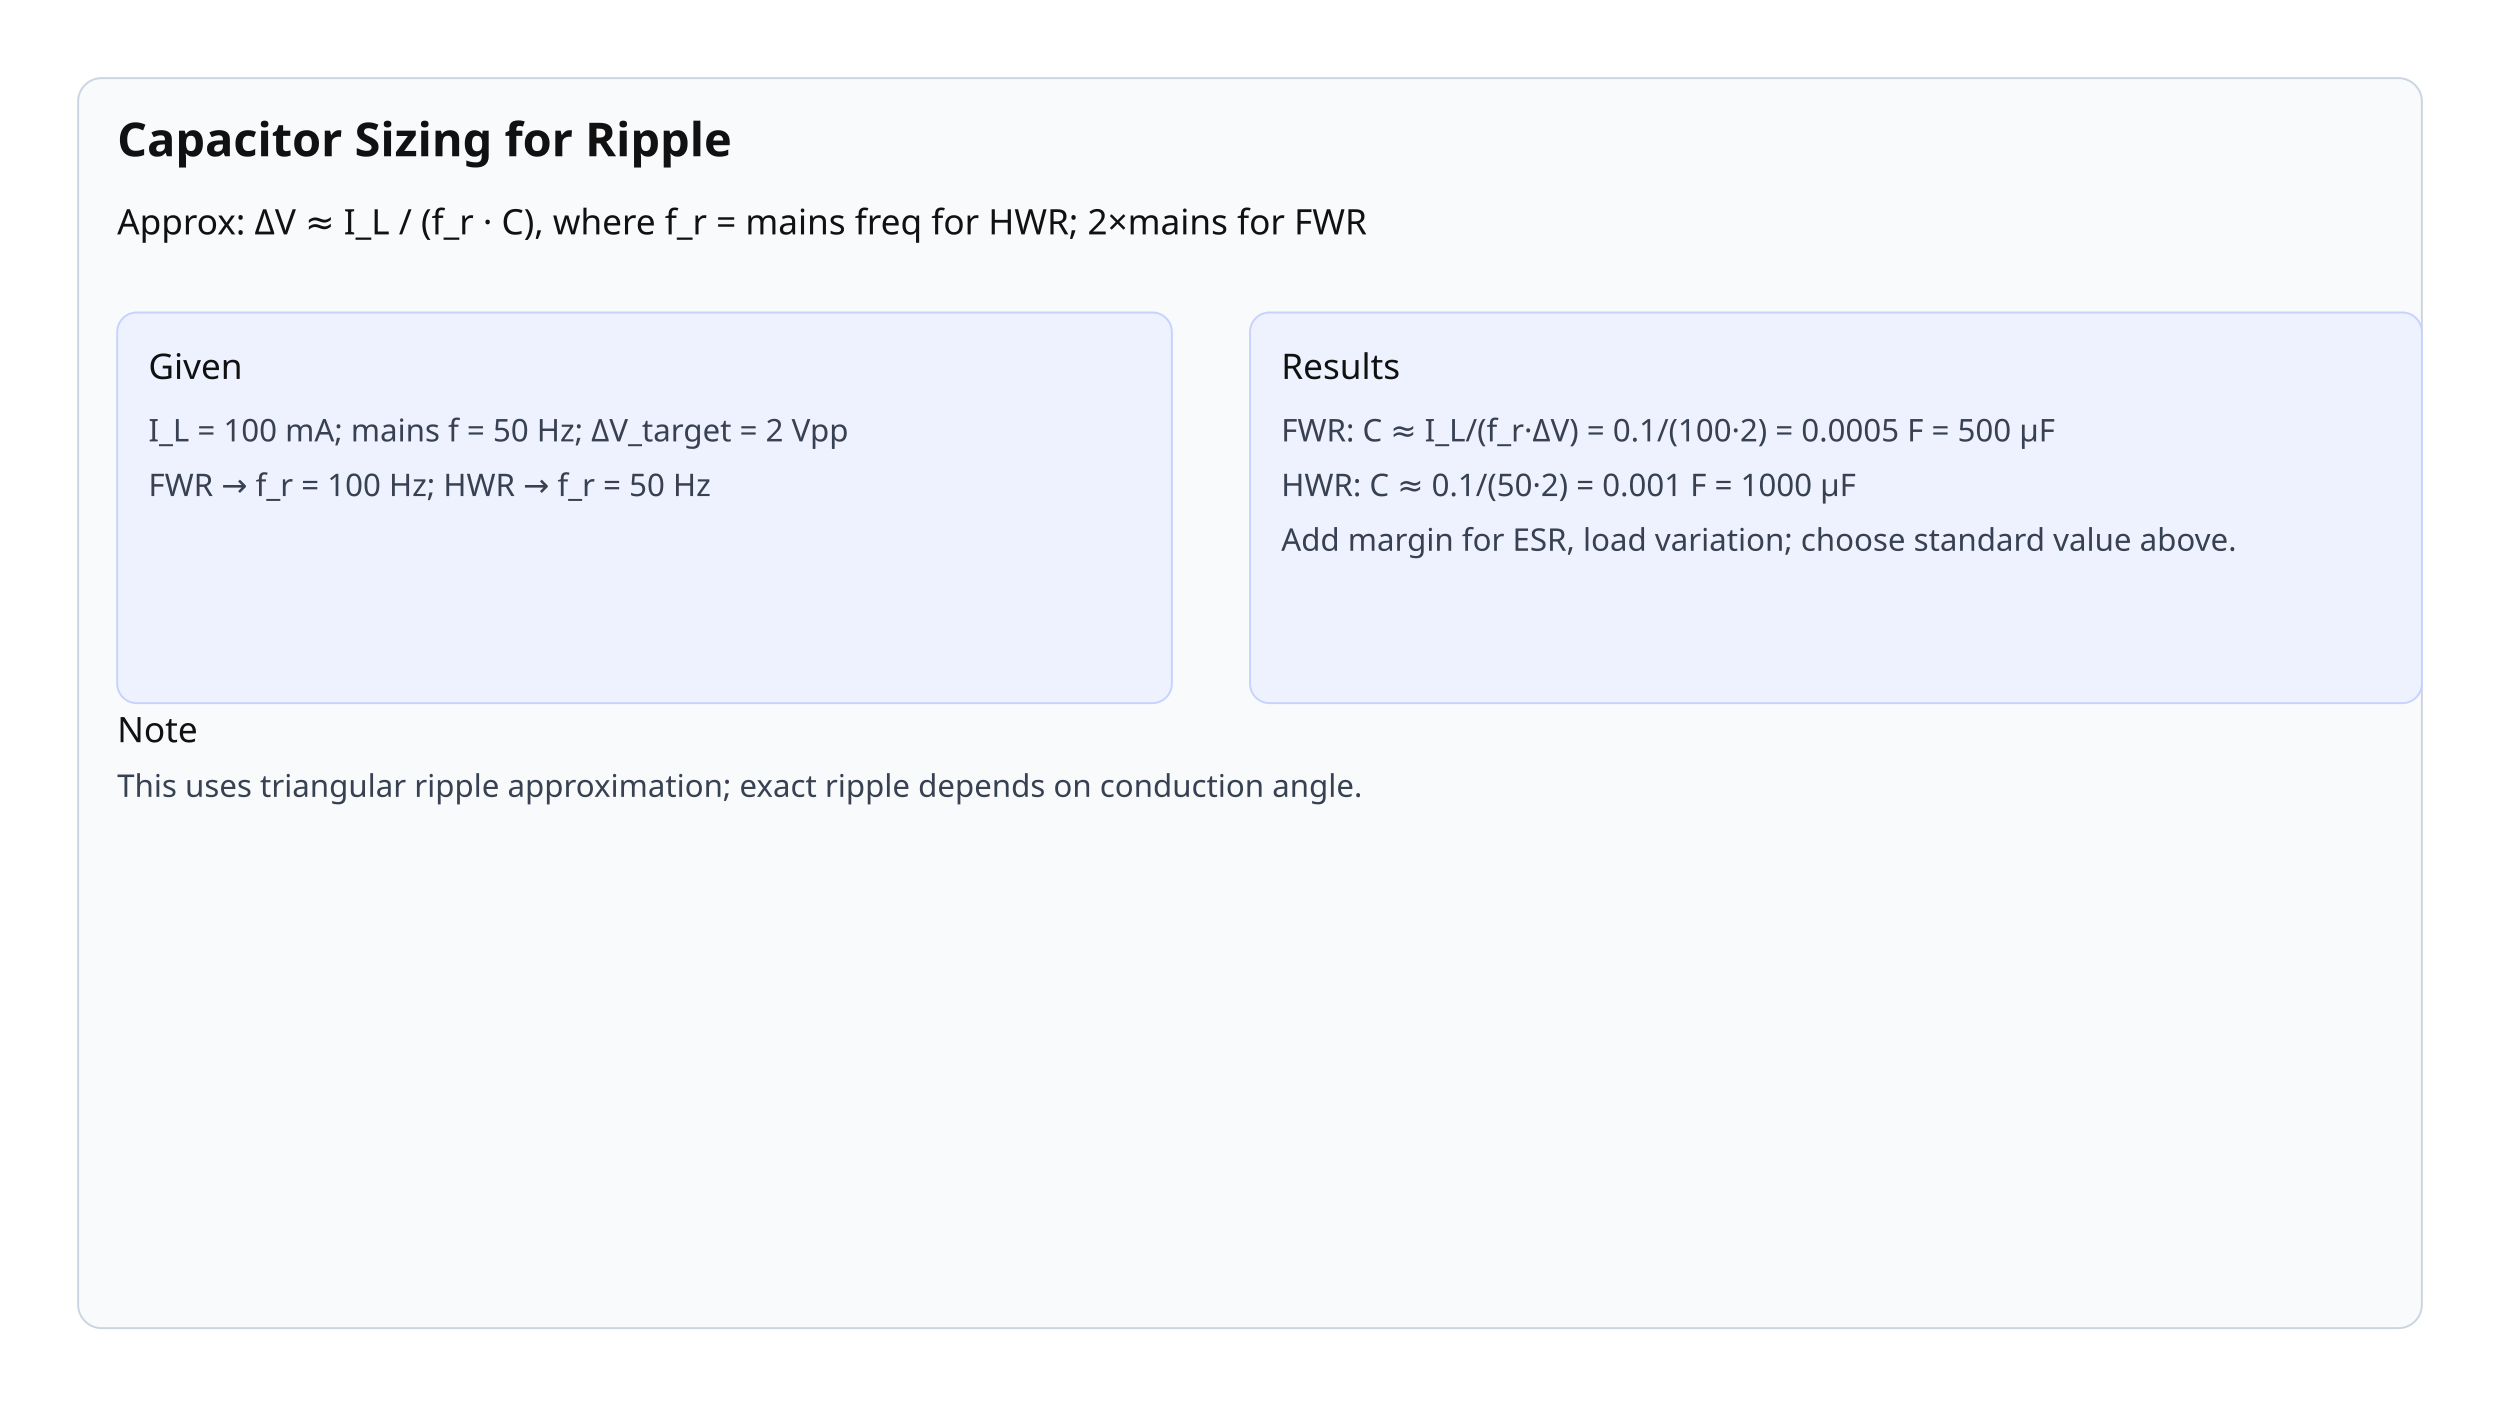
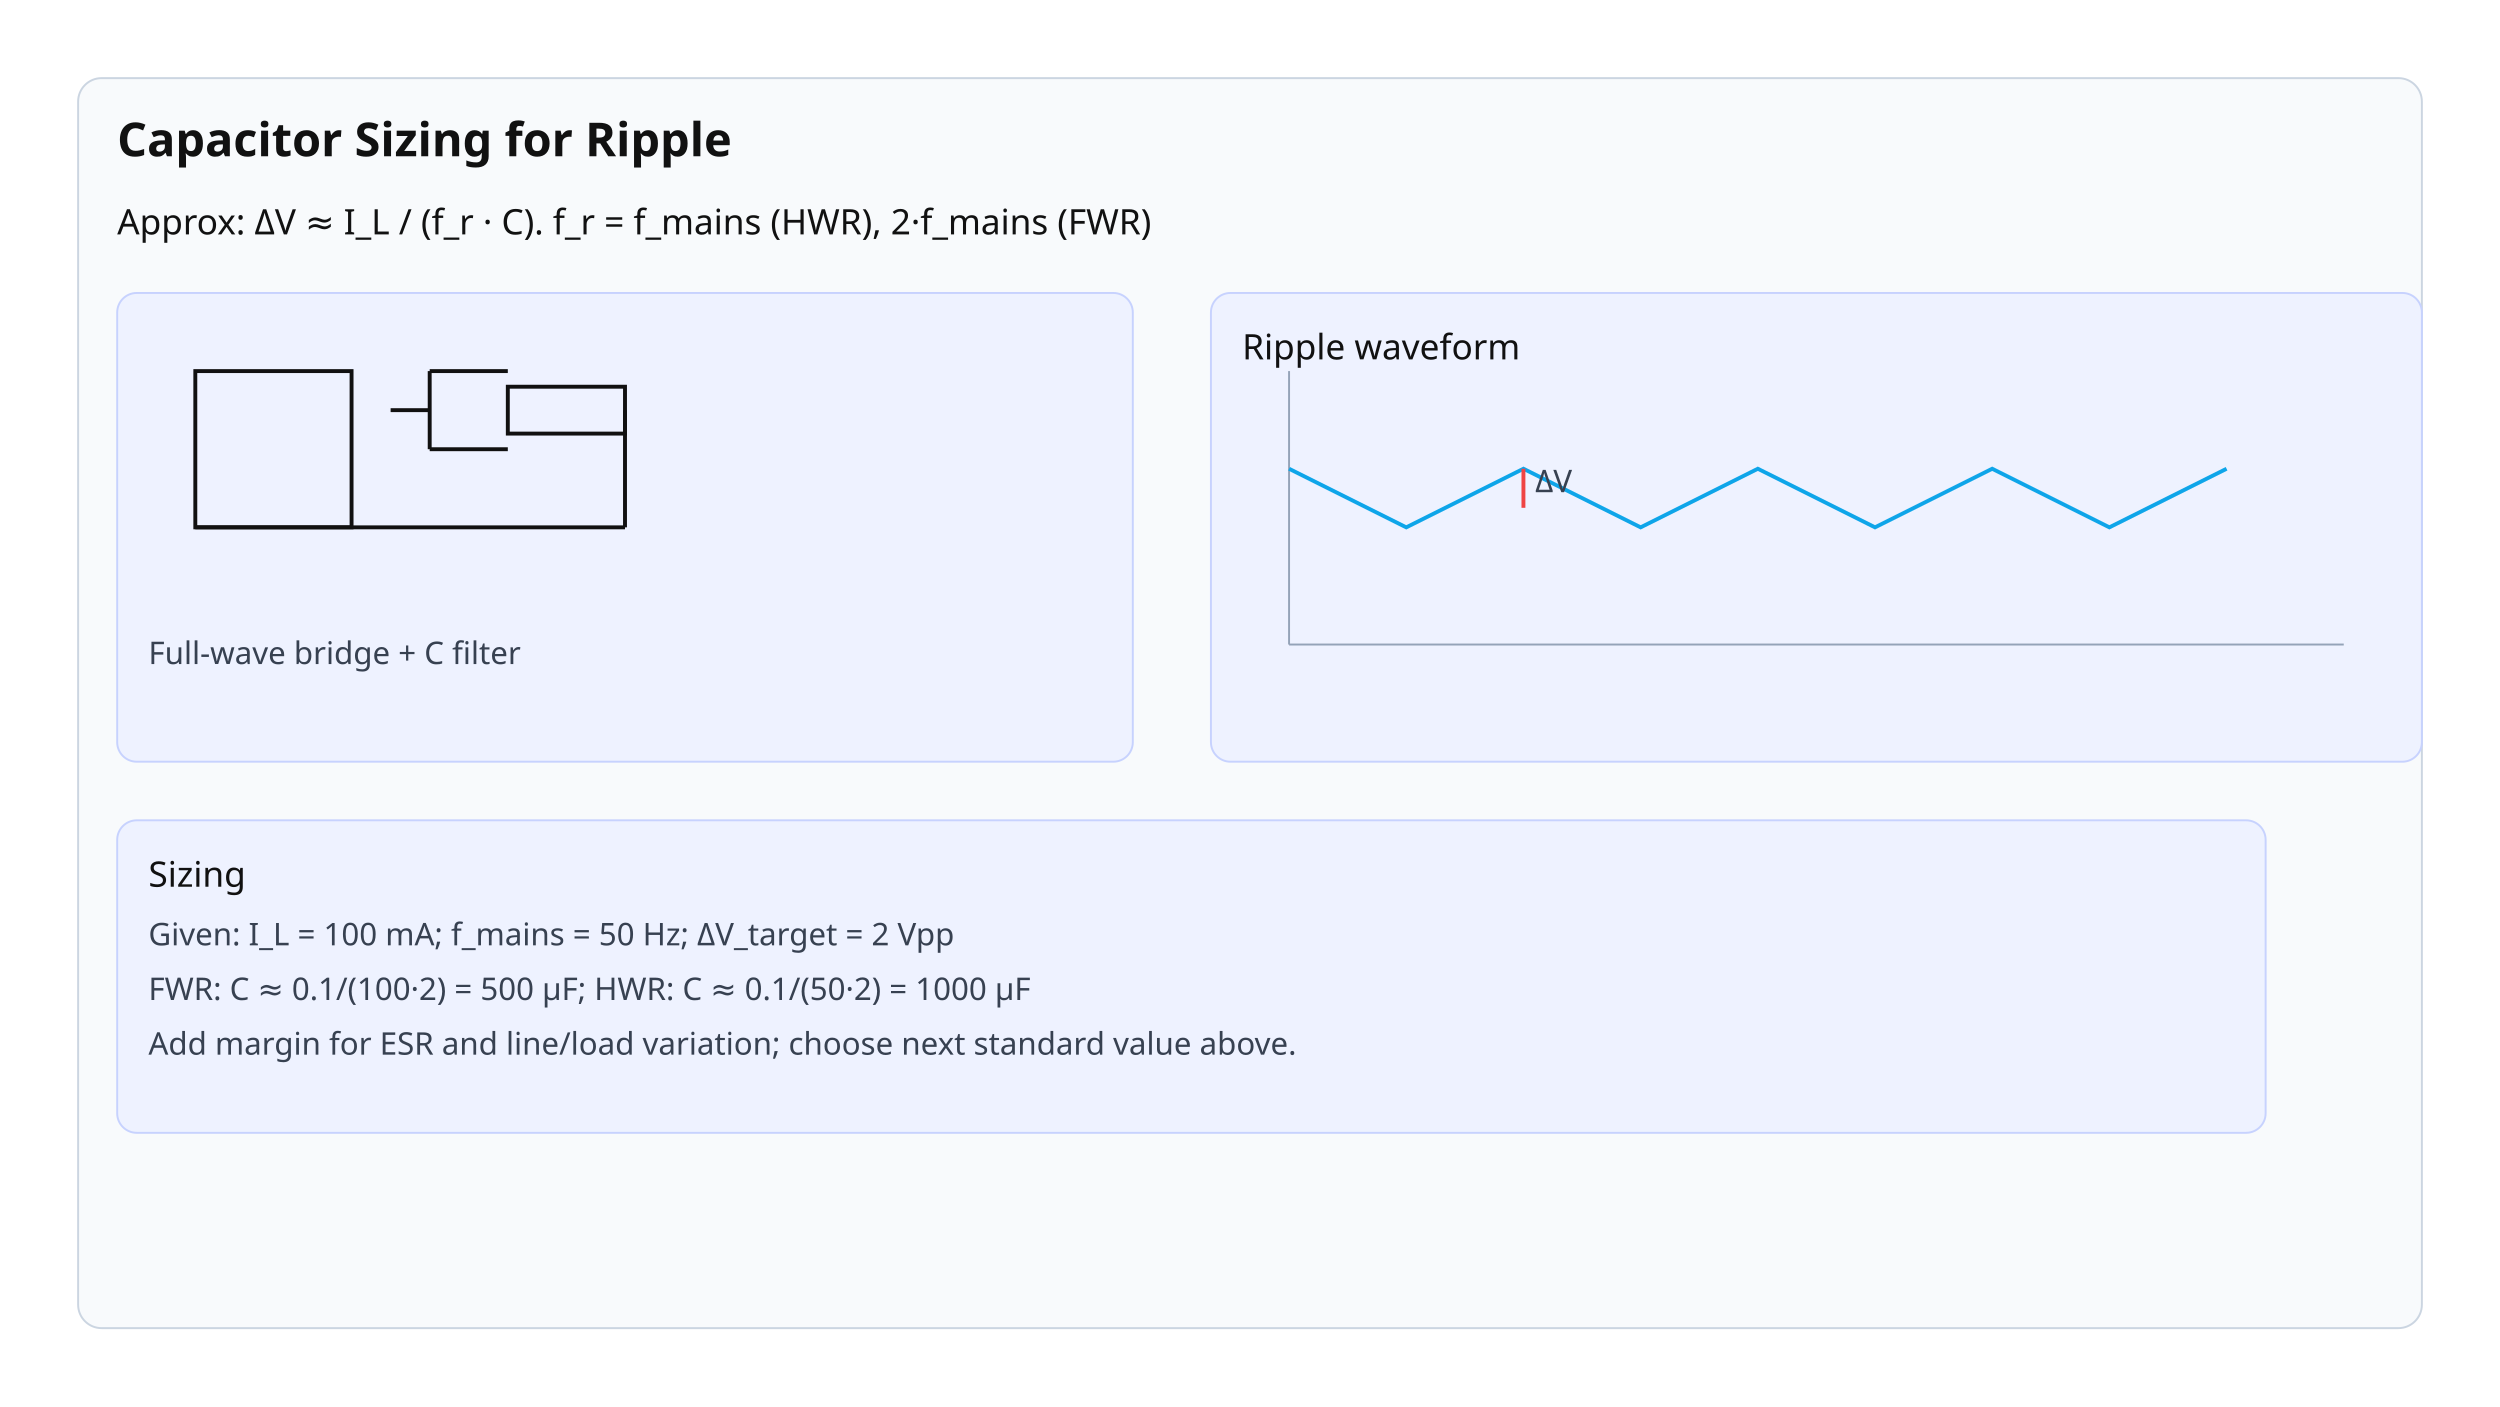
<svg xmlns="http://www.w3.org/2000/svg" width="1280" height="720" viewBox="0 0 1280 720" role="img" aria-label="Rectifier ripple capacitor sizing numeric">
  <defs>
    <style>
      .h { font: 24px sans-serif; font-weight: 700; fill: #111; }
      .t { font: 18px sans-serif; fill: #111; }
      .s { font: 16px sans-serif; fill: #374151; }
      .box { fill: #f8fafc; stroke: #cbd5e1; }
      .note { fill: #eef2ff; stroke: #c7d2fe; }
    </style>
  </defs>
  <rect x="40" y="40" width="1200" height="640" rx="12" class="box" />
  <text x="60" y="80" class="h">Capacitor Sizing for Ripple</text>
-   <text x="60" y="120" class="t">Approx: ΔV ≈ I_L / (f_r · C),  where f_r = mains freq for HWR; 2×mains for FWR</text>
-   <g transform="translate(60,160)">
-     <rect x="0" y="0" width="540" height="200" rx="10" class="note" />
-     <text x="16" y="34" class="t">Given</text>
-     <text x="16" y="66" class="s">I_L = 100 mA;  mains f = 50 Hz;  ΔV_target = 2 Vpp</text>
-     <text x="16" y="94" class="s">FWR → f_r = 100 Hz;  HWR → f_r = 50 Hz</text>
+   <text x="60" y="120" class="t">Approx: ΔV ≈ I_L / (f_r · C). f_r = f_mains (HWR), 2·f_mains (FWR)</text>
+   <g transform="translate(60,150)">
+     <rect x="0" y="0" width="520" height="240" rx="10" class="note" />
+     <g stroke="#111" stroke-width="2" fill="none">
+       <rect x="40" y="40" width="80" height="80" />
+       <line x1="140" y1="60" x2="160" y2="60" />
+       <line x1="160" y1="40" x2="160" y2="80" />
+       <line x1="160" y1="40" x2="200" y2="40" />
+       <line x1="160" y1="80" x2="200" y2="80" />
+       <rect x="200" y="48" width="60" height="24" />
+       <line x1="260" y1="60" x2="260" y2="120" />
+       <line x1="40" y1="120" x2="260" y2="120" />
+     </g>
+     <text x="16" y="190" class="s">Full‑wave bridge + C filter</text>
  </g>
-   <g transform="translate(640,160)">
-     <rect x="0" y="0" width="600" height="200" rx="10" class="note" />
-     <text x="16" y="34" class="t">Results</text>
-     <text x="16" y="66" class="s">FWR: C ≈ I_L/(f_r·ΔV) = 0.1/(100·2) = 0.0005 F = 500 µF</text>
-     <text x="16" y="94" class="s">HWR: C ≈ 0.1/(50·2) = 0.001 F = 1000 µF</text>
-     <text x="16" y="122" class="s">Add margin for ESR, load variation; choose standard value above.</text>
+   <g transform="translate(620,150)">
+     <rect x="0" y="0" width="620" height="240" rx="10" class="note" />
+     <text x="16" y="34" class="t">Ripple waveform</text>
+     <g stroke="#94a3b8">
+       <line x1="40" y1="180" x2="580" y2="180" />
+       <line x1="40" y1="180" x2="40" y2="40" />
+     </g>
+     <path d="M40,90 L100,120 L160,90 L220,120 L280,90 L340,120 L400,90 L460,120 L520,90" stroke="#0ea5e9" stroke-width="2" fill="none" />
+     <line x1="160" y1="110" x2="160" y2="90" stroke="#ef4444" stroke-width="2" />
+     <text x="166" y="102" class="s">ΔV</text>
  </g>
-   <g transform="translate(60,380)">
-     <text x="0" y="0" class="t">Note</text>
-     <text x="0" y="28" class="s">This uses triangular ripple approximation; exact ripple depends on conduction angle.</text>
+   <g transform="translate(60,420)">
+     <rect x="0" y="0" width="1100" height="160" rx="10" class="note" />
+     <text x="16" y="34" class="t">Sizing</text>
+     <text x="16" y="64" class="s">Given: I_L = 100 mA; f_mains = 50 Hz; ΔV_target = 2 Vpp</text>
+     <text x="16" y="92" class="s">FWR: C ≈ 0.1/(100·2) = 500 µF;   HWR: C ≈ 0.1/(50·2) = 1000 µF</text>
+     <text x="16" y="120" class="s">Add margin for ESR and line/load variation; choose next standard value above.</text>
  </g>
</svg>
